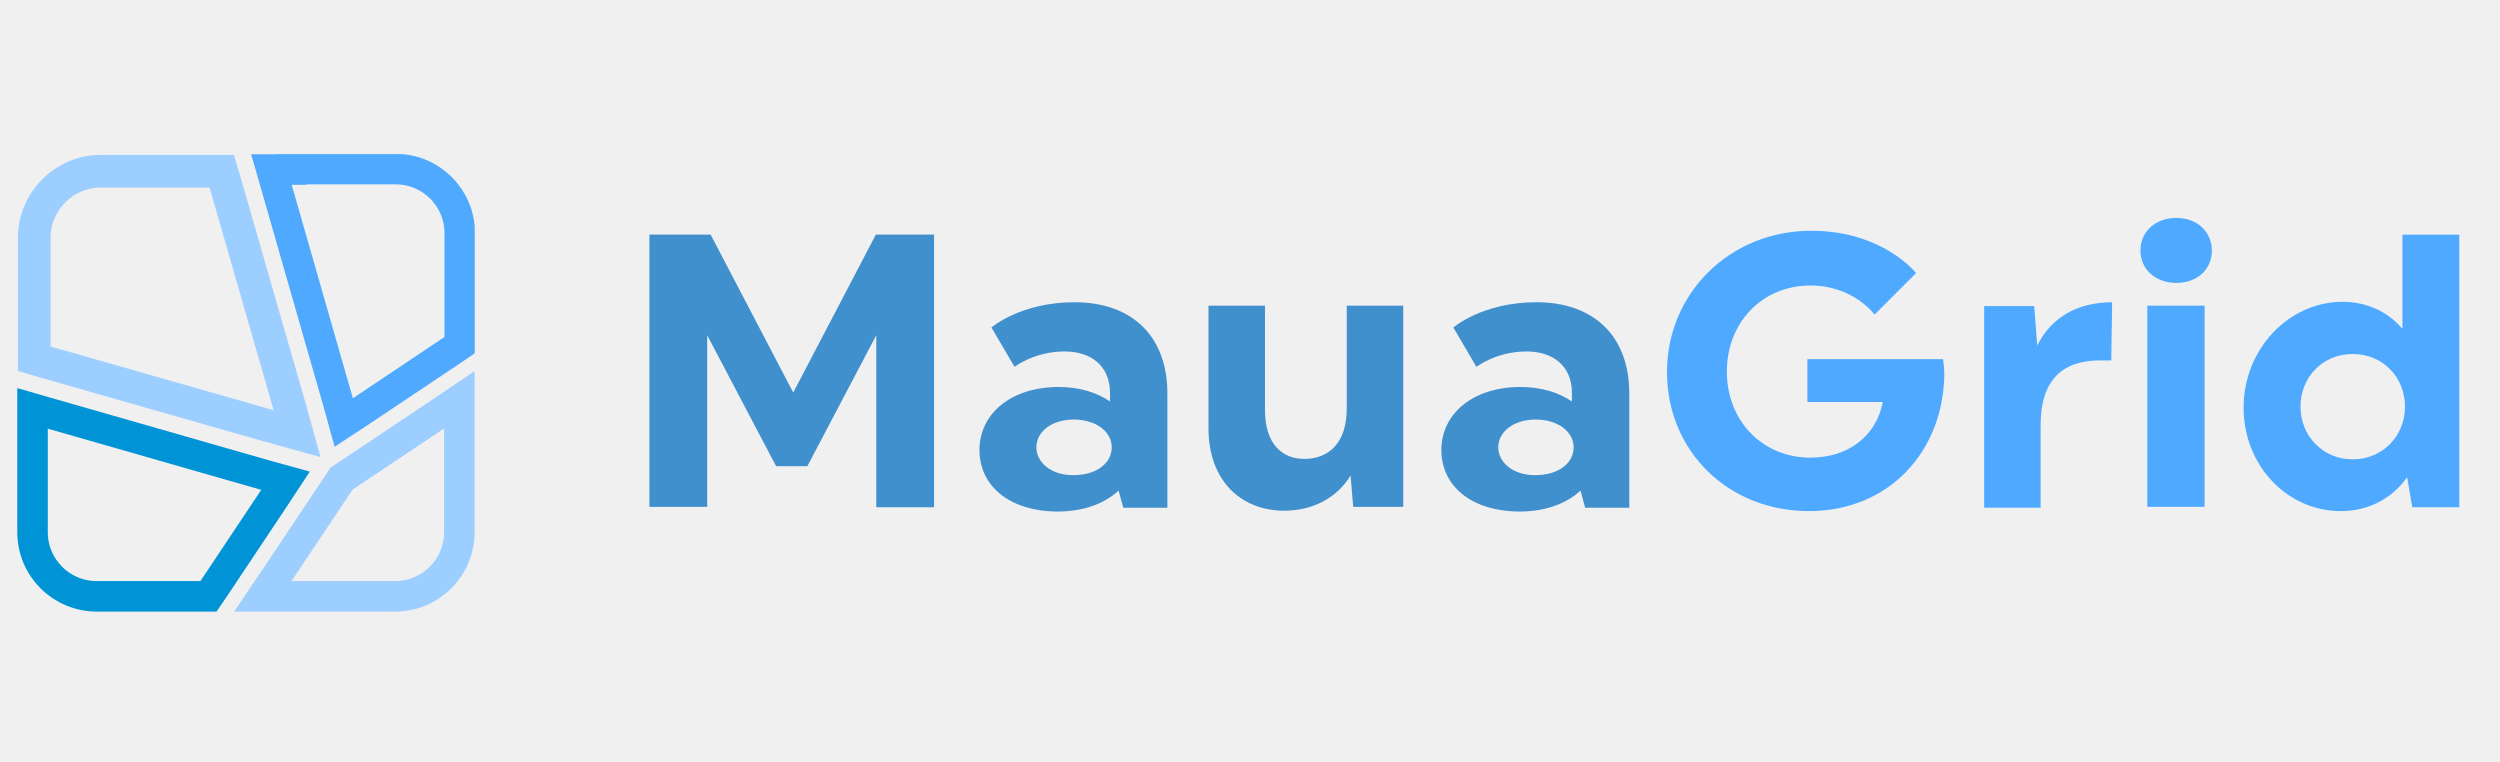
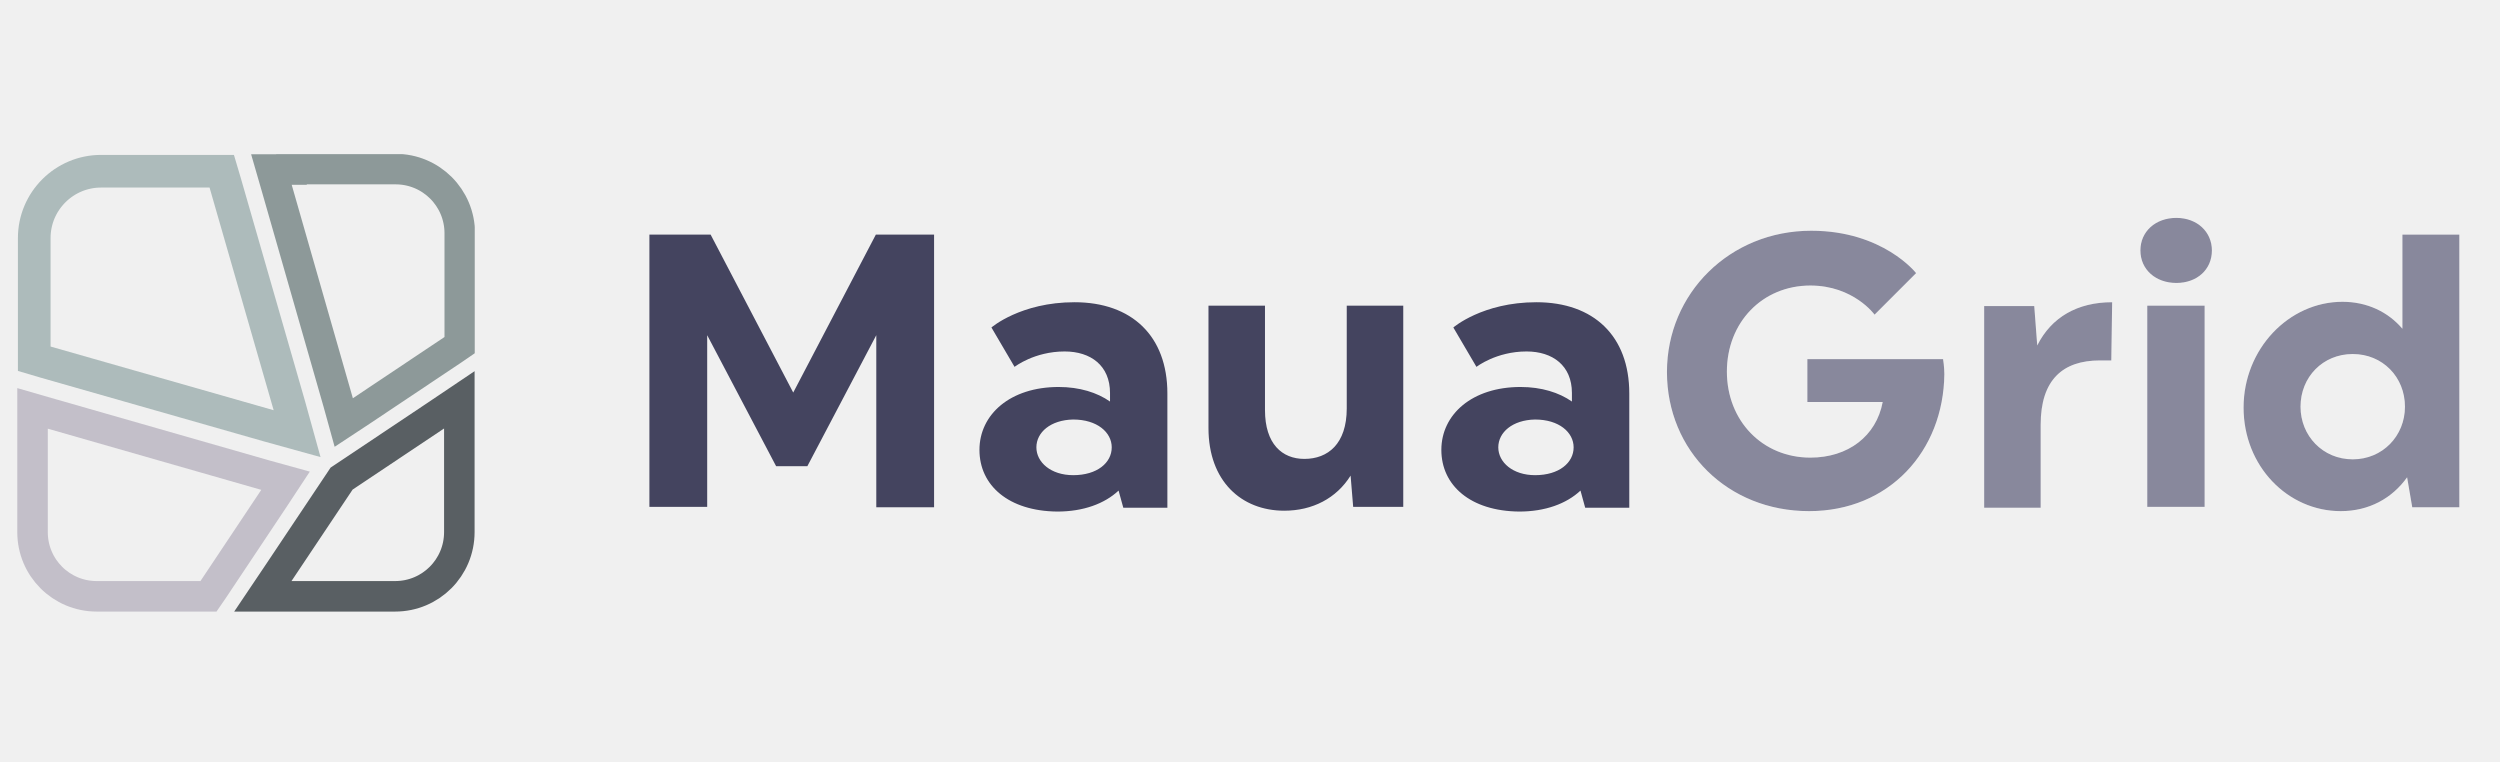
<svg xmlns="http://www.w3.org/2000/svg" xmlns:xlink="http://www.w3.org/1999/xlink" version="1.1" id="Layer_1" x="0px" y="0px" viewBox="0 0 584 178" style="enable-background:new 0 0 584 178;" xml:space="preserve">
  <style type="text/css">
- 	.st0{fill:#4090CE;}
+ 	.st0{fill:#44445F;}
	.st1{fill:#FFFFFF;}
- 	.st2{fill:#4FA9FF;}
- 	.st3{clip-path:url(#SVGID_00000106106421184259533100000009880536251404867490_);}
- 	.st4{fill:none;stroke:#9CCEFF;stroke-width:7.128;}
- 	.st5{fill:none;stroke:#0094D6;stroke-width:7.128;}
- 	.st6{fill:none;stroke:#9CCEFF;stroke-width:7.628;}
- 	.st7{fill:none;stroke:#4FA9FF;stroke-width:7.128;}
+ 	.st2{fill:#88889C;}
+ 	.st3{clip-path:url(#SVGID_00000178888026538985212390000015301947847776919693_);}
+ 	.st4{fill:none;stroke:#595F63;stroke-width:7.128;}
+ 	.st5{fill:none;stroke:#C3BFC9;stroke-width:7.128;}
+ 	.st6{fill:none;stroke:#ADBBBB;stroke-width:7.628;}
+ 	.st7{fill:none;stroke:#8D9999;stroke-width:7.128;}
</style>
  <path class="st0" d="M165.2,78.3v40.1h-13.5V54.8H166l19.3,36.9l19.3-36.9h13.6v63.7h-13.5V78.3l-16.1,30.6h-7.3L165.2,78.3z   M228.8,105.1c0-8.3,7.2-14.7,18.5-14.7c4.9,0,9,1.3,12,3.4v-2c0-6.4-4.5-9.7-10.6-9.7c-7.1,0-11.7,3.6-11.7,3.6l-5.4-9.2  c0,0,6.8-5.9,19.4-5.9c13.4,0,21.7,7.9,21.7,21.3v26.7h-10.3l-1.1-4c-3.3,3.1-8.3,4.9-14.3,4.9C235.6,119.4,228.8,113.4,228.8,105.1  z M242.1,104.5c0,3.5,3.4,6.5,8.6,6.5c5.6,0,9-2.9,9-6.5c0-3.5-3.4-6.5-9-6.5C245.4,98.1,242.1,101,242.1,104.5z M314.6,71.4h13.2  v47h-11.7l-0.6-7.3c-3.3,5.3-8.9,8.2-15.5,8.2c-10,0-17.7-6.9-17.7-19.3V71.4h13.2v24.4c0,7.9,4,11.4,9.2,11.4  c5.5,0,9.9-3.5,9.9-11.8V71.4z M336.7,105.1c0-8.3,7.2-14.7,18.5-14.7c4.9,0,9,1.3,12,3.4v-2c0-6.4-4.5-9.7-10.6-9.7  c-7.1,0-11.7,3.6-11.7,3.6l-5.4-9.2c0,0,6.8-5.9,19.4-5.9c13.4,0,21.7,7.9,21.7,21.3v26.7h-10.3l-1.1-4c-3.3,3.1-8.3,4.9-14.3,4.9  C343.5,119.4,336.7,113.4,336.7,105.1z M350,104.5c0,3.5,3.4,6.5,8.6,6.5c5.6,0,9-2.9,9-6.5c0-3.5-3.4-6.5-9-6.5  C353.3,98.1,350,101,350,104.5z" />
  <path class="st1" d="M422.6,119.4c-19,0-33.2-14.1-33.2-32.5s14.7-33,33.7-33c16.8,0,24.5,9.9,24.5,9.9l-9.7,9.7c0,0-4.9-6.8-15-6.8  c-11.2,0-19.5,8.6-19.5,20.1c0,11.5,8.3,20.1,19.5,20.1c8.8,0,15.4-5,16.9-13h-17.6v-10h31.7c0,0,0.3,1.8,0.3,3.5  C454,105.4,441.3,119.4,422.6,119.4z M463.5,118.5v-47h11.7l0.7,9.2c3.3-6.6,9.4-10.1,17.5-10.1l-0.2,13.6h-2.7  c-8.6,0-13.8,4.5-13.8,15v19.4H463.5z M500,58.5c0-4.4,3.5-7.6,8.4-7.6s8.3,3.3,8.3,7.6c0,4.5-3.5,7.6-8.3,7.6S500,63,500,58.5z   M501.7,71.4H515v47h-13.4V71.4z M546.8,119.4c-12.4,0-22.7-10.5-22.7-24.2s10.6-24.7,23.1-24.7c5.8,0,10.7,2.4,14,6.3v-22h13.3  v63.7h-11l-1.2-7C558.8,116.4,553.4,119.4,546.8,119.4z M549.6,107.3c7,0,12.2-5.5,12.2-12.3c0-6.9-5.2-12.3-12.2-12.3  c-7,0-12.2,5.4-12.2,12.3C537.4,101.8,542.6,107.3,549.6,107.3z" />
  <path class="st2" d="M422.6,119.4c-19,0-33.2-14.1-33.2-32.5s14.7-33,33.7-33c16.8,0,24.5,9.9,24.5,9.9l-9.7,9.7c0,0-4.9-6.8-15-6.8  c-11.2,0-19.5,8.6-19.5,20.1c0,11.5,8.3,20.1,19.5,20.1c8.8,0,15.4-5,16.9-13h-17.6v-10h31.7c0,0,0.3,1.8,0.3,3.5  C454,105.4,441.3,119.4,422.6,119.4z M463.5,118.5v-47h11.7l0.7,9.2c3.3-6.6,9.4-10.1,17.5-10.1l-0.2,13.6h-2.7  c-8.6,0-13.8,4.5-13.8,15v19.4H463.5z M500,58.5c0-4.4,3.5-7.6,8.4-7.6s8.3,3.3,8.3,7.6c0,4.5-3.5,7.6-8.3,7.6S500,63,500,58.5z   M501.7,71.4H515v47h-13.4V71.4z M546.8,119.4c-12.4,0-22.7-10.5-22.7-24.2s10.6-24.7,23.1-24.7c5.8,0,10.7,2.4,14,6.3v-22h13.3  v63.7h-11l-1.2-7C558.8,116.4,553.4,119.4,546.8,119.4z M549.6,107.3c7,0,12.2-5.5,12.2-12.3c0-6.9-5.2-12.3-12.2-12.3  c-7,0-12.2,5.4-12.2,12.3C537.4,101.8,542.6,107.3,549.6,107.3z" />
  <g>
    <defs>
      <rect id="SVGID_1_" x="4" y="36" width="106.9" height="106.9" />
    </defs>
-     <clipPath id="SVGID_00000149371050171395545280000002417304106782097804_">
+     <clipPath id="SVGID_00000145767780721798648730000008289312646468764568_">
      <use xlink:href="#SVGID_1_" style="overflow:visible;" />
    </clipPath>
-     <g style="clip-path:url(#SVGID_00000149371050171395545280000002417304106782097804_);">
+     <g style="clip-path:url(#SVGID_00000145767780721798648730000008289312646468764568_);">
      <path class="st4" d="M80.4,111.4l-0.6,0.4l-0.4,0.6l-14.3,21.4l-3.7,5.5h6.7h24.2c8.3,0,15-6.7,15-15v-24.2v-6.7l-5.5,3.7    L80.4,111.4z" />
      <path class="st5" d="M12.1,96.7l-4.5-1.3v4.7v24.2c0,8.3,6.7,15,15,15h24.2h1.9l1.1-1.6L64,116.4l2.7-4.1L62,111L12.1,96.7z" />
      <path class="st6" d="M52.6,42.7L51.8,40H49H23.6C15,40,8,47,8,55.6V81v2.8l2.7,0.8l52.2,14.9l6.5,1.8l-1.8-6.5L52.6,42.7z" />
      <path class="st7" d="M68.1,39.6h-4.7l1.3,4.5L79,94l1.3,4.7l4.1-2.7l21.4-14.3l1.6-1.1v-1.9V54.5c0-8.3-6.7-15-15-15H68.1z" />
    </g>
  </g>
</svg>
